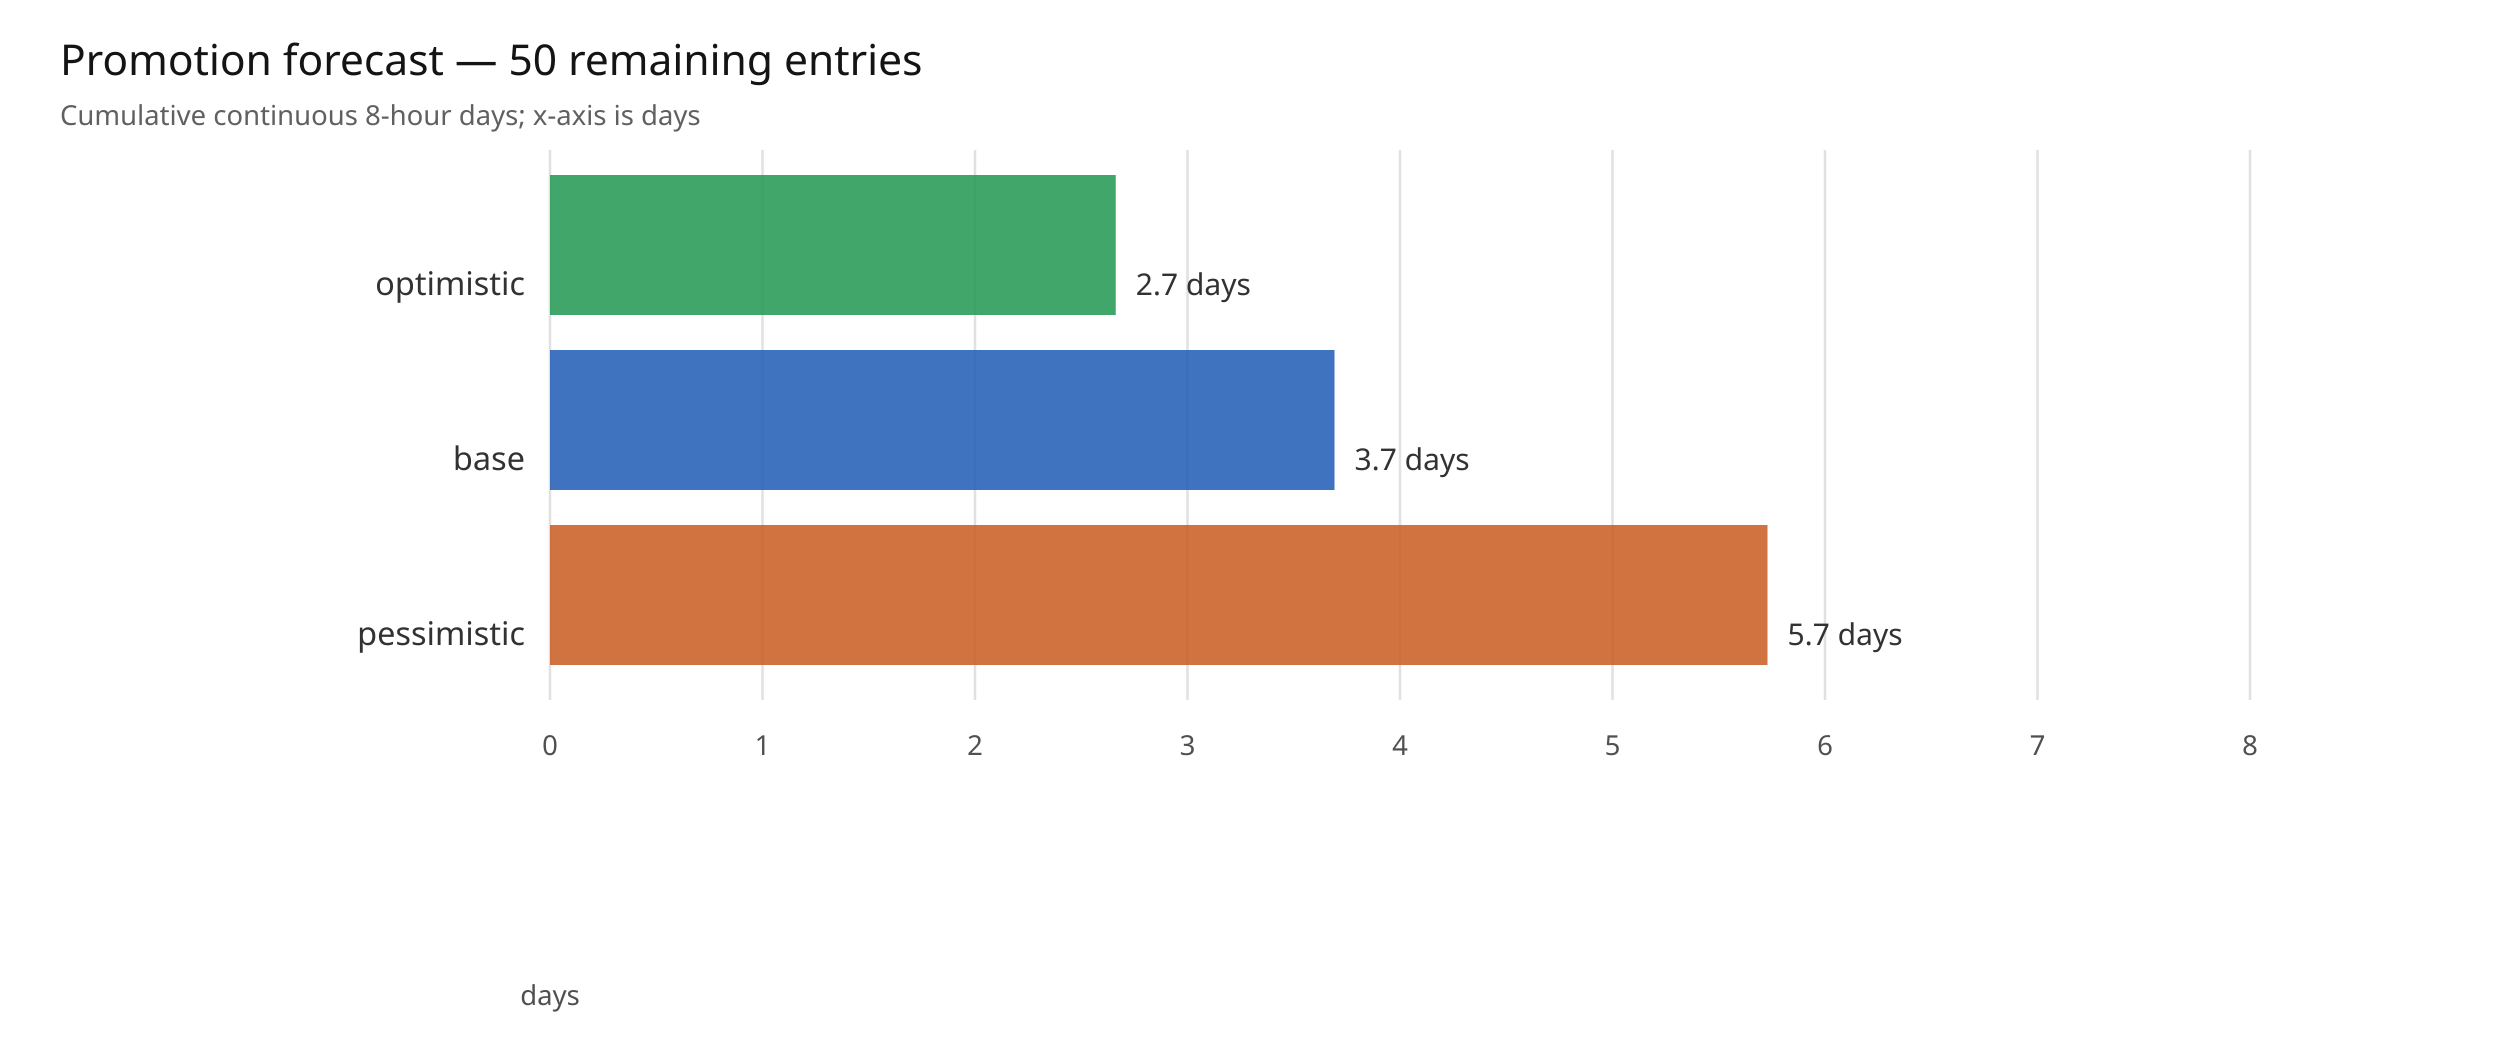
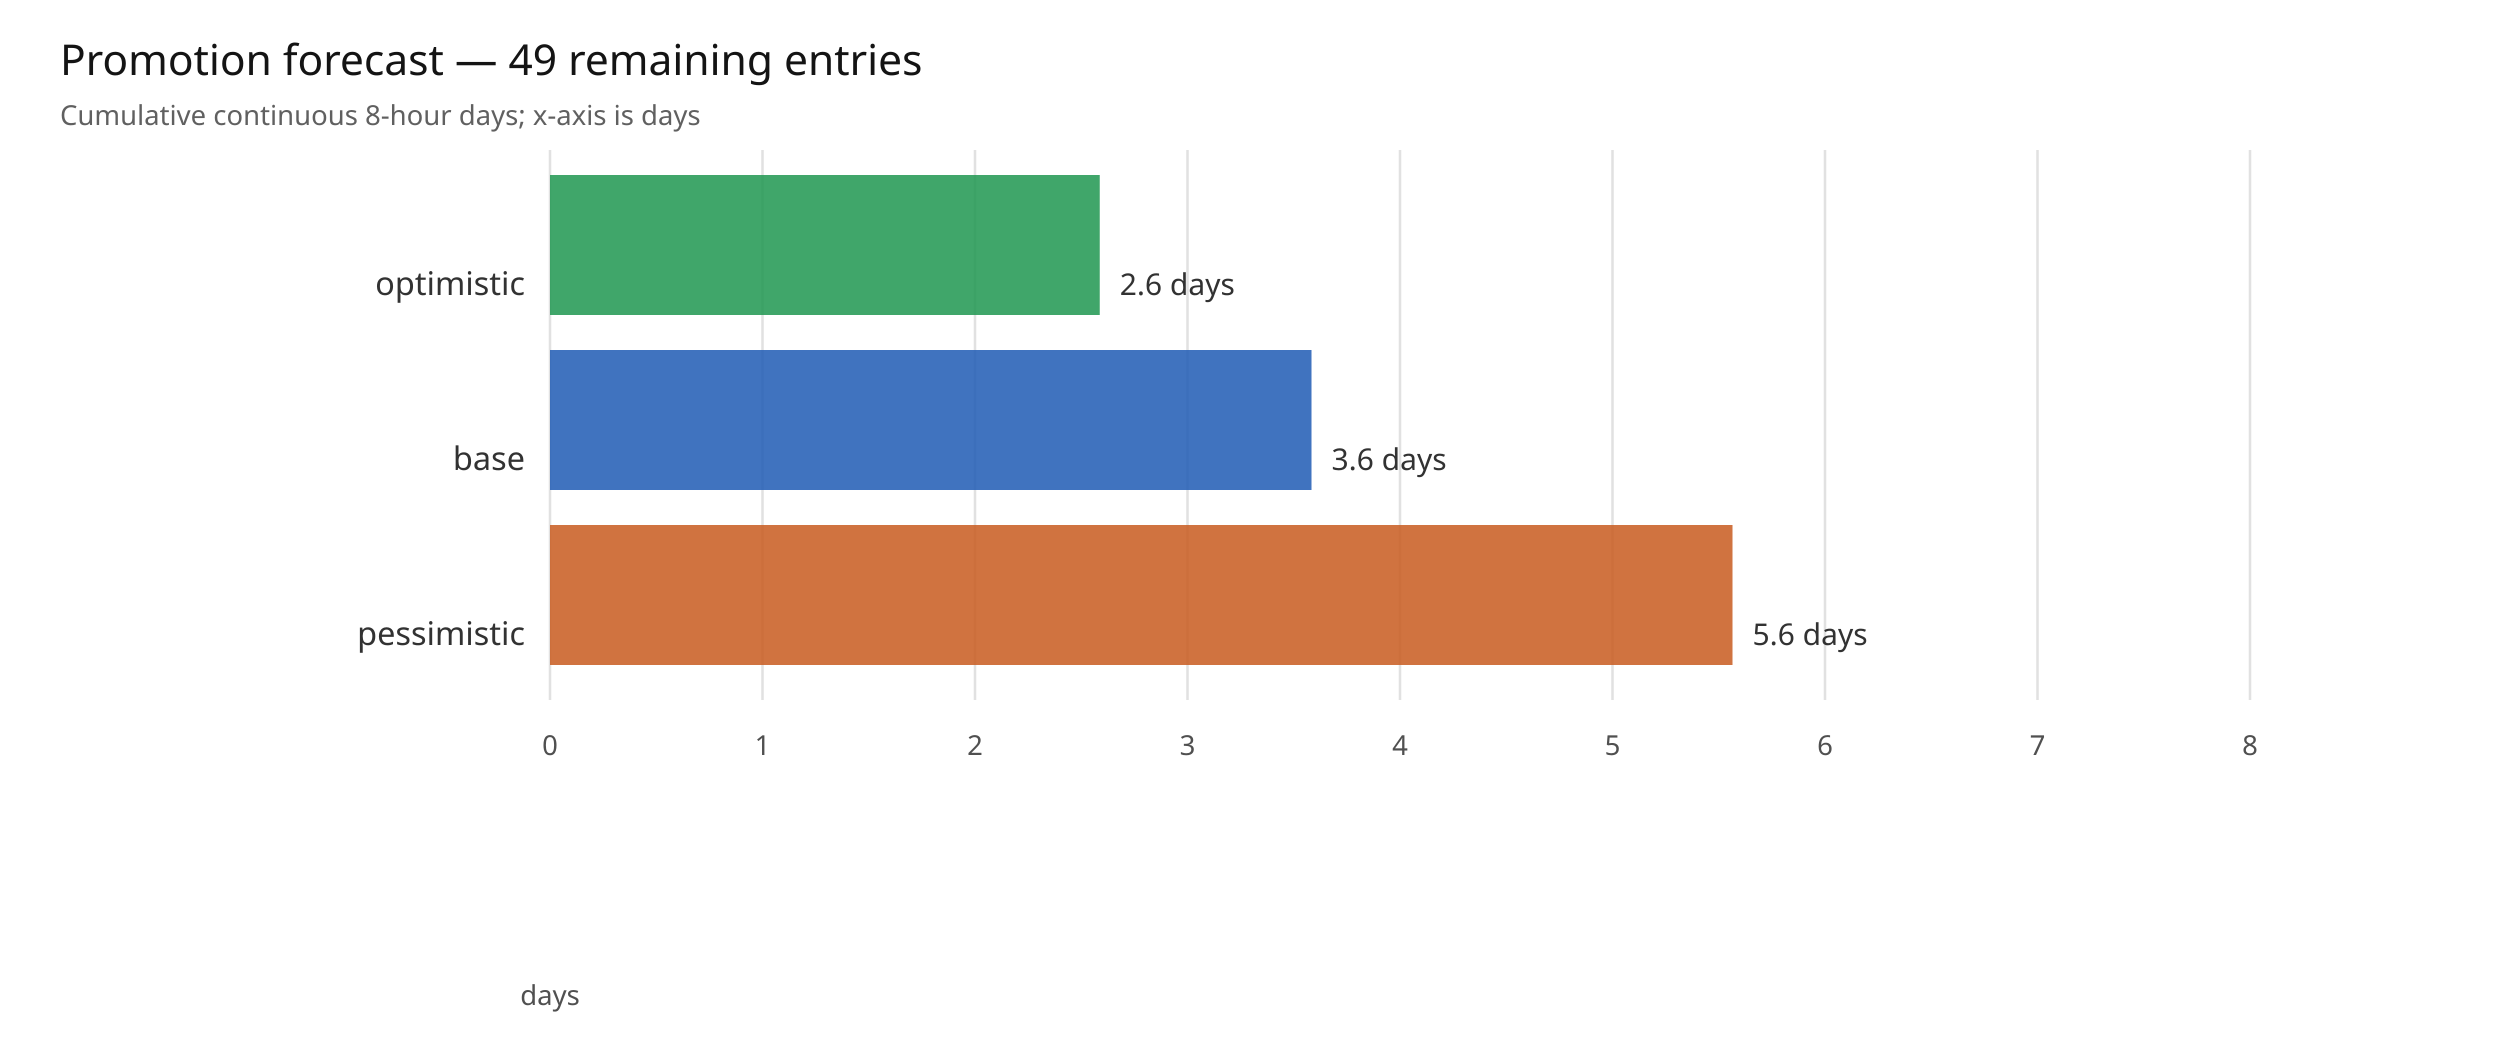
<svg xmlns="http://www.w3.org/2000/svg" width="1000" height="420" viewBox="0 0 1000 420">
  <rect width="100%" height="100%" fill="white" />
-   <text x="24" y="30" font-family="Verdana" font-size="17" fill="#141414">Promotion forecast — 50 remaining entries</text>
+   <text x="24" y="30" font-family="Verdana" font-size="17" fill="#141414">Promotion forecast — 49 remaining entries</text>
  <text x="24" y="50" font-family="Verdana" font-size="11" fill="#606060">Cumulative continuous 8-hour days; x-axis is days</text>
  <line x1="220.0" y1="60" x2="220.0" y2="280" stroke="#e1e1e1" />
  <text x="220.0" y="302" text-anchor="middle" font-family="Verdana" font-size="11" fill="#505050">0</text>
  <line x1="305.0" y1="60" x2="305.0" y2="280" stroke="#e1e1e1" />
  <text x="305.0" y="302" text-anchor="middle" font-family="Verdana" font-size="11" fill="#505050">1</text>
  <line x1="390.0" y1="60" x2="390.0" y2="280" stroke="#e1e1e1" />
  <text x="390.0" y="302" text-anchor="middle" font-family="Verdana" font-size="11" fill="#505050">2</text>
  <line x1="475.0" y1="60" x2="475.0" y2="280" stroke="#e1e1e1" />
  <text x="475.0" y="302" text-anchor="middle" font-family="Verdana" font-size="11" fill="#505050">3</text>
  <line x1="560.0" y1="60" x2="560.0" y2="280" stroke="#e1e1e1" />
  <text x="560.0" y="302" text-anchor="middle" font-family="Verdana" font-size="11" fill="#505050">4</text>
  <line x1="645.0" y1="60" x2="645.0" y2="280" stroke="#e1e1e1" />
  <text x="645.0" y="302" text-anchor="middle" font-family="Verdana" font-size="11" fill="#505050">5</text>
  <line x1="730.0" y1="60" x2="730.0" y2="280" stroke="#e1e1e1" />
  <text x="730.0" y="302" text-anchor="middle" font-family="Verdana" font-size="11" fill="#505050">6</text>
  <line x1="815.0" y1="60" x2="815.0" y2="280" stroke="#e1e1e1" />
  <text x="815.0" y="302" text-anchor="middle" font-family="Verdana" font-size="11" fill="#505050">7</text>
  <line x1="900.0" y1="60" x2="900.0" y2="280" stroke="#e1e1e1" />
  <text x="900.0" y="302" text-anchor="middle" font-family="Verdana" font-size="11" fill="#505050">8</text>
-   <rect x="220" y="70" width="226.3" height="56" fill="#1e9650" opacity="0.85" />
+   <rect x="220" y="70" width="219.9" height="56" fill="#1e9650" opacity="0.85" />
  <text x="210" y="118" text-anchor="end" font-family="Verdana" font-size="13" fill="#323232">optimistic</text>
-   <text x="454.3" y="118" font-family="Verdana" font-size="12" fill="#323232">2.7 days</text>
-   <rect x="220" y="140" width="313.8" height="56" fill="#1e5ab4" opacity="0.85" />
+   <text x="447.9" y="118" font-family="Verdana" font-size="12" fill="#323232">2.6 days</text>
+   <rect x="220" y="140" width="304.6" height="56" fill="#1e5ab4" opacity="0.85" />
  <text x="210" y="188" text-anchor="end" font-family="Verdana" font-size="13" fill="#323232">base</text>
-   <text x="541.8" y="188" font-family="Verdana" font-size="12" fill="#323232">3.7 days</text>
-   <rect x="220" y="210" width="487.0" height="56" fill="#c85a1e" opacity="0.85" />
+   <text x="532.6" y="188" font-family="Verdana" font-size="12" fill="#323232">3.6 days</text>
+   <rect x="220" y="210" width="473.0" height="56" fill="#c85a1e" opacity="0.85" />
  <text x="210" y="258" text-anchor="end" font-family="Verdana" font-size="13" fill="#323232">pessimistic</text>
-   <text x="715.0" y="258" font-family="Verdana" font-size="12" fill="#323232">5.7 days</text>
+   <text x="701.0" y="258" font-family="Verdana" font-size="12" fill="#323232">5.6 days</text>
  <text x="220" y="402" text-anchor="middle" font-family="Verdana" font-size="11" fill="#505050">days</text>
</svg>
